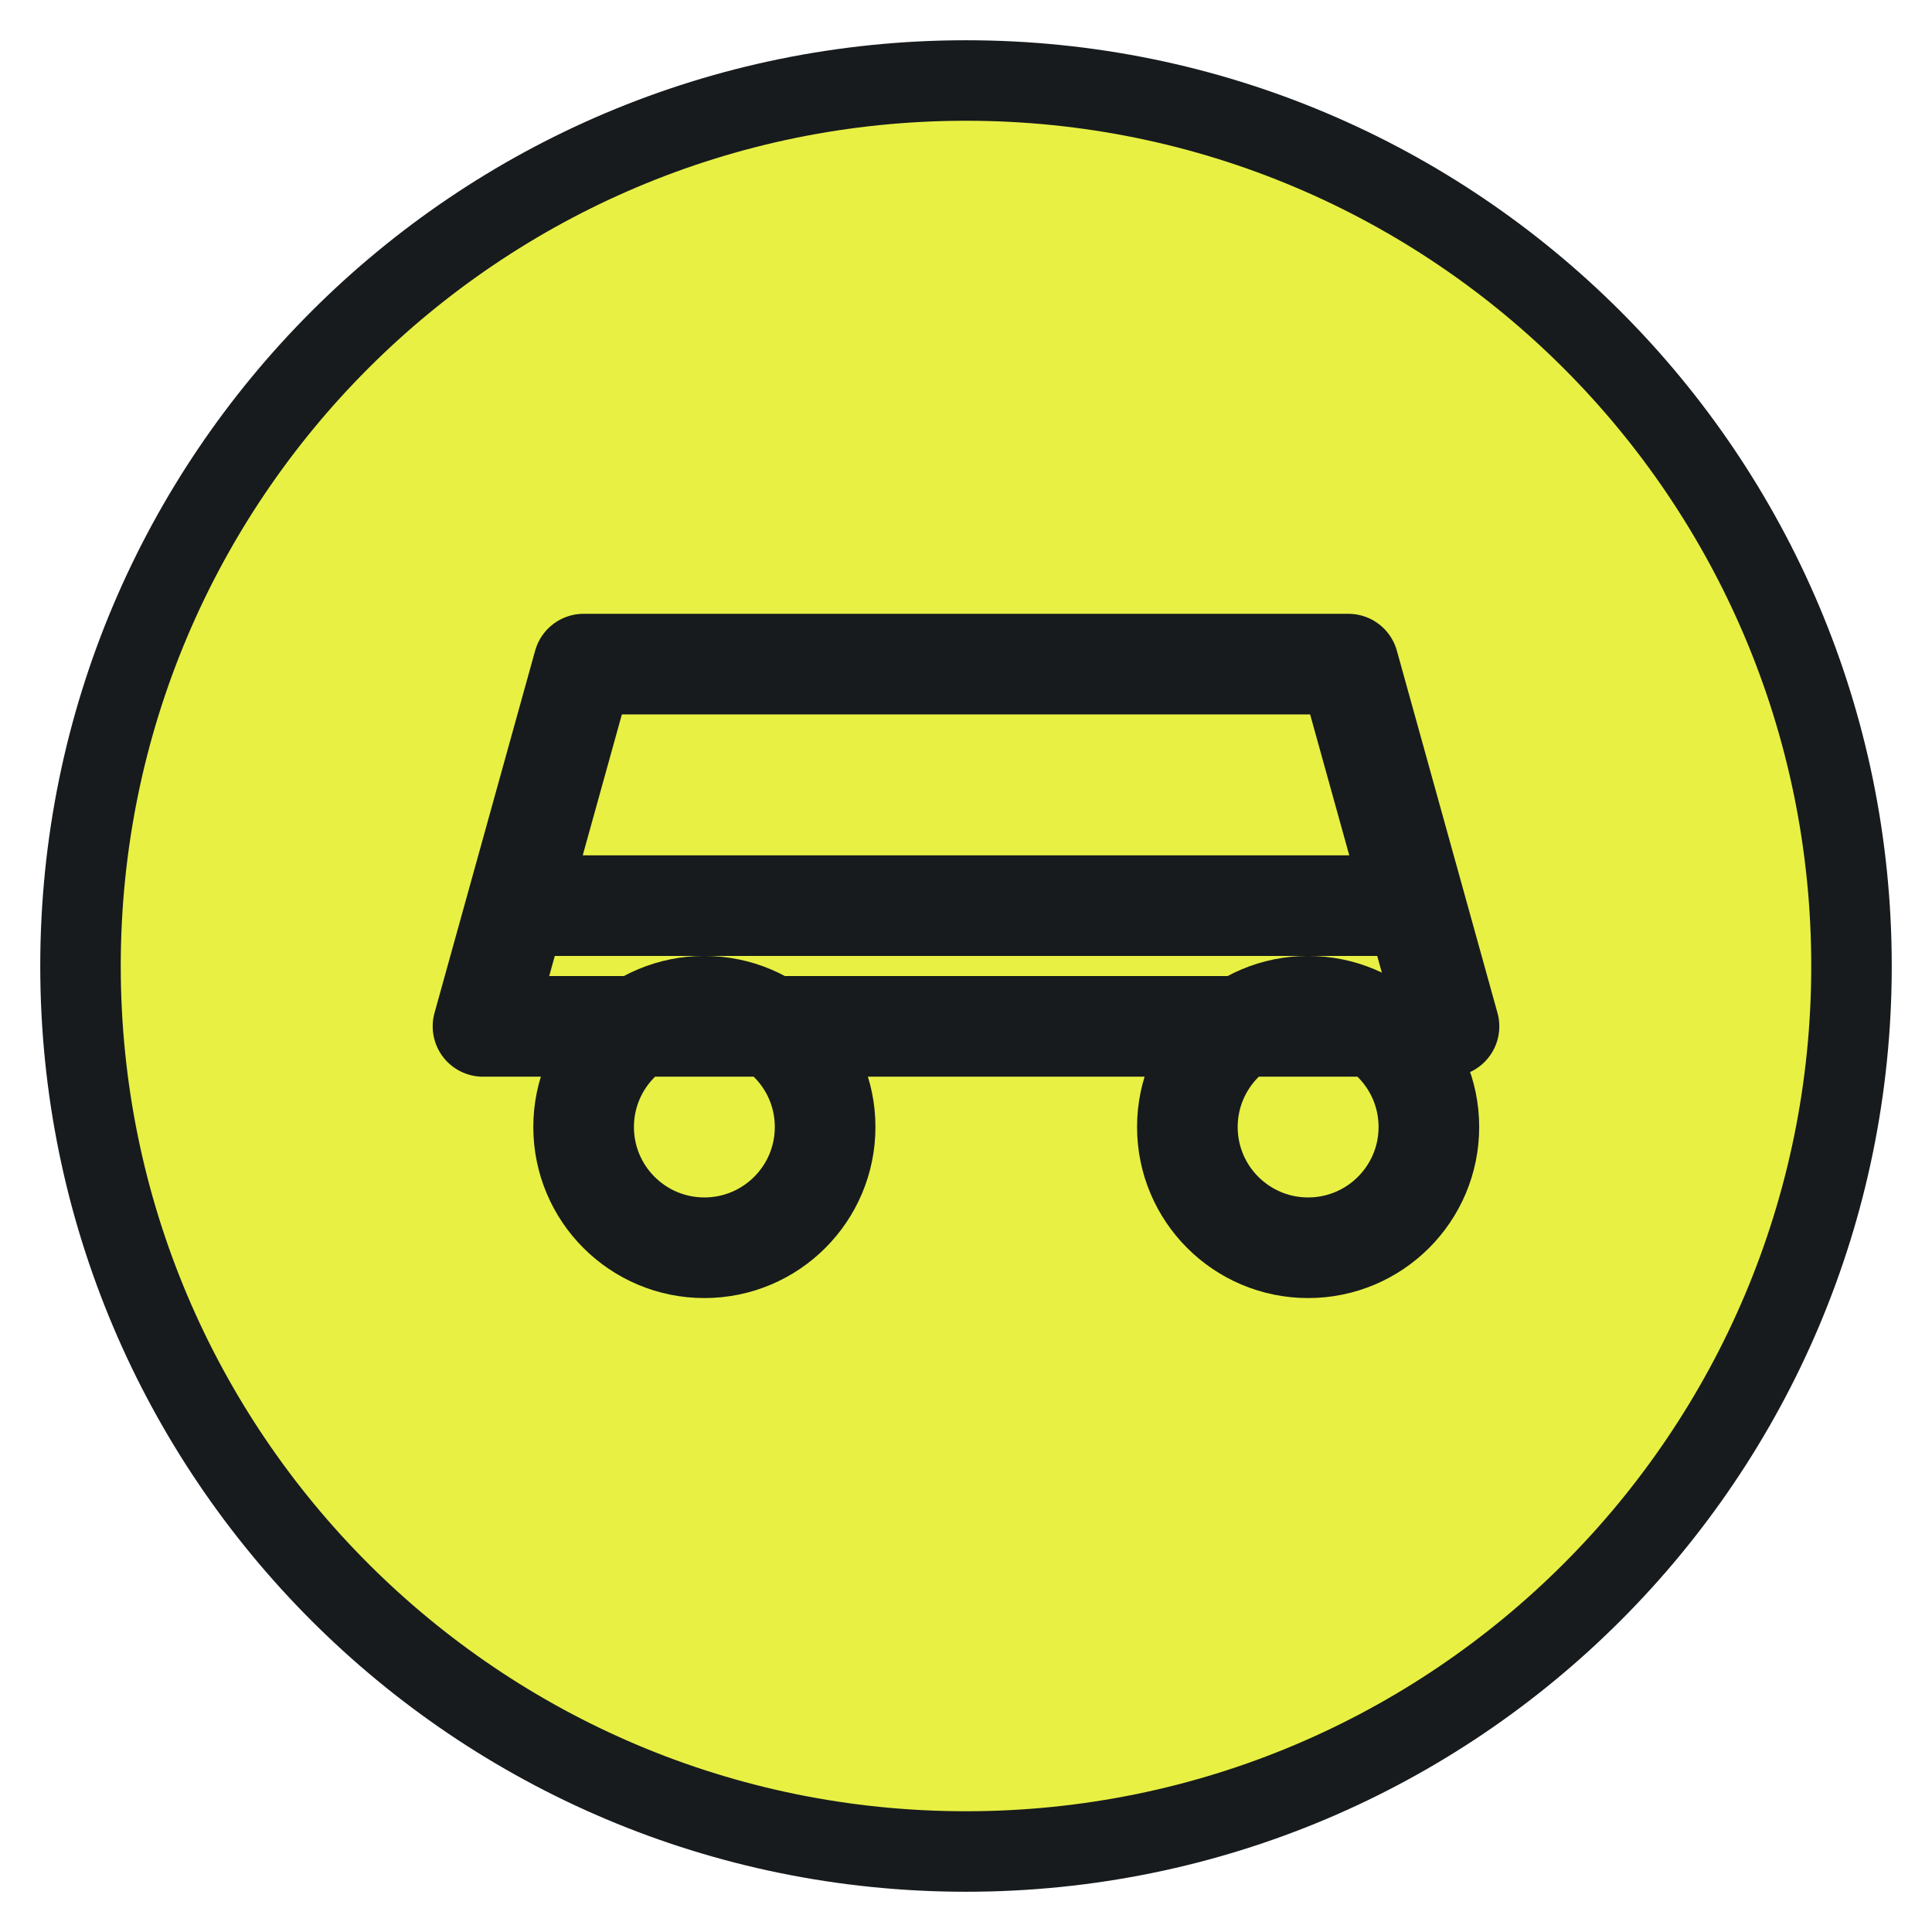
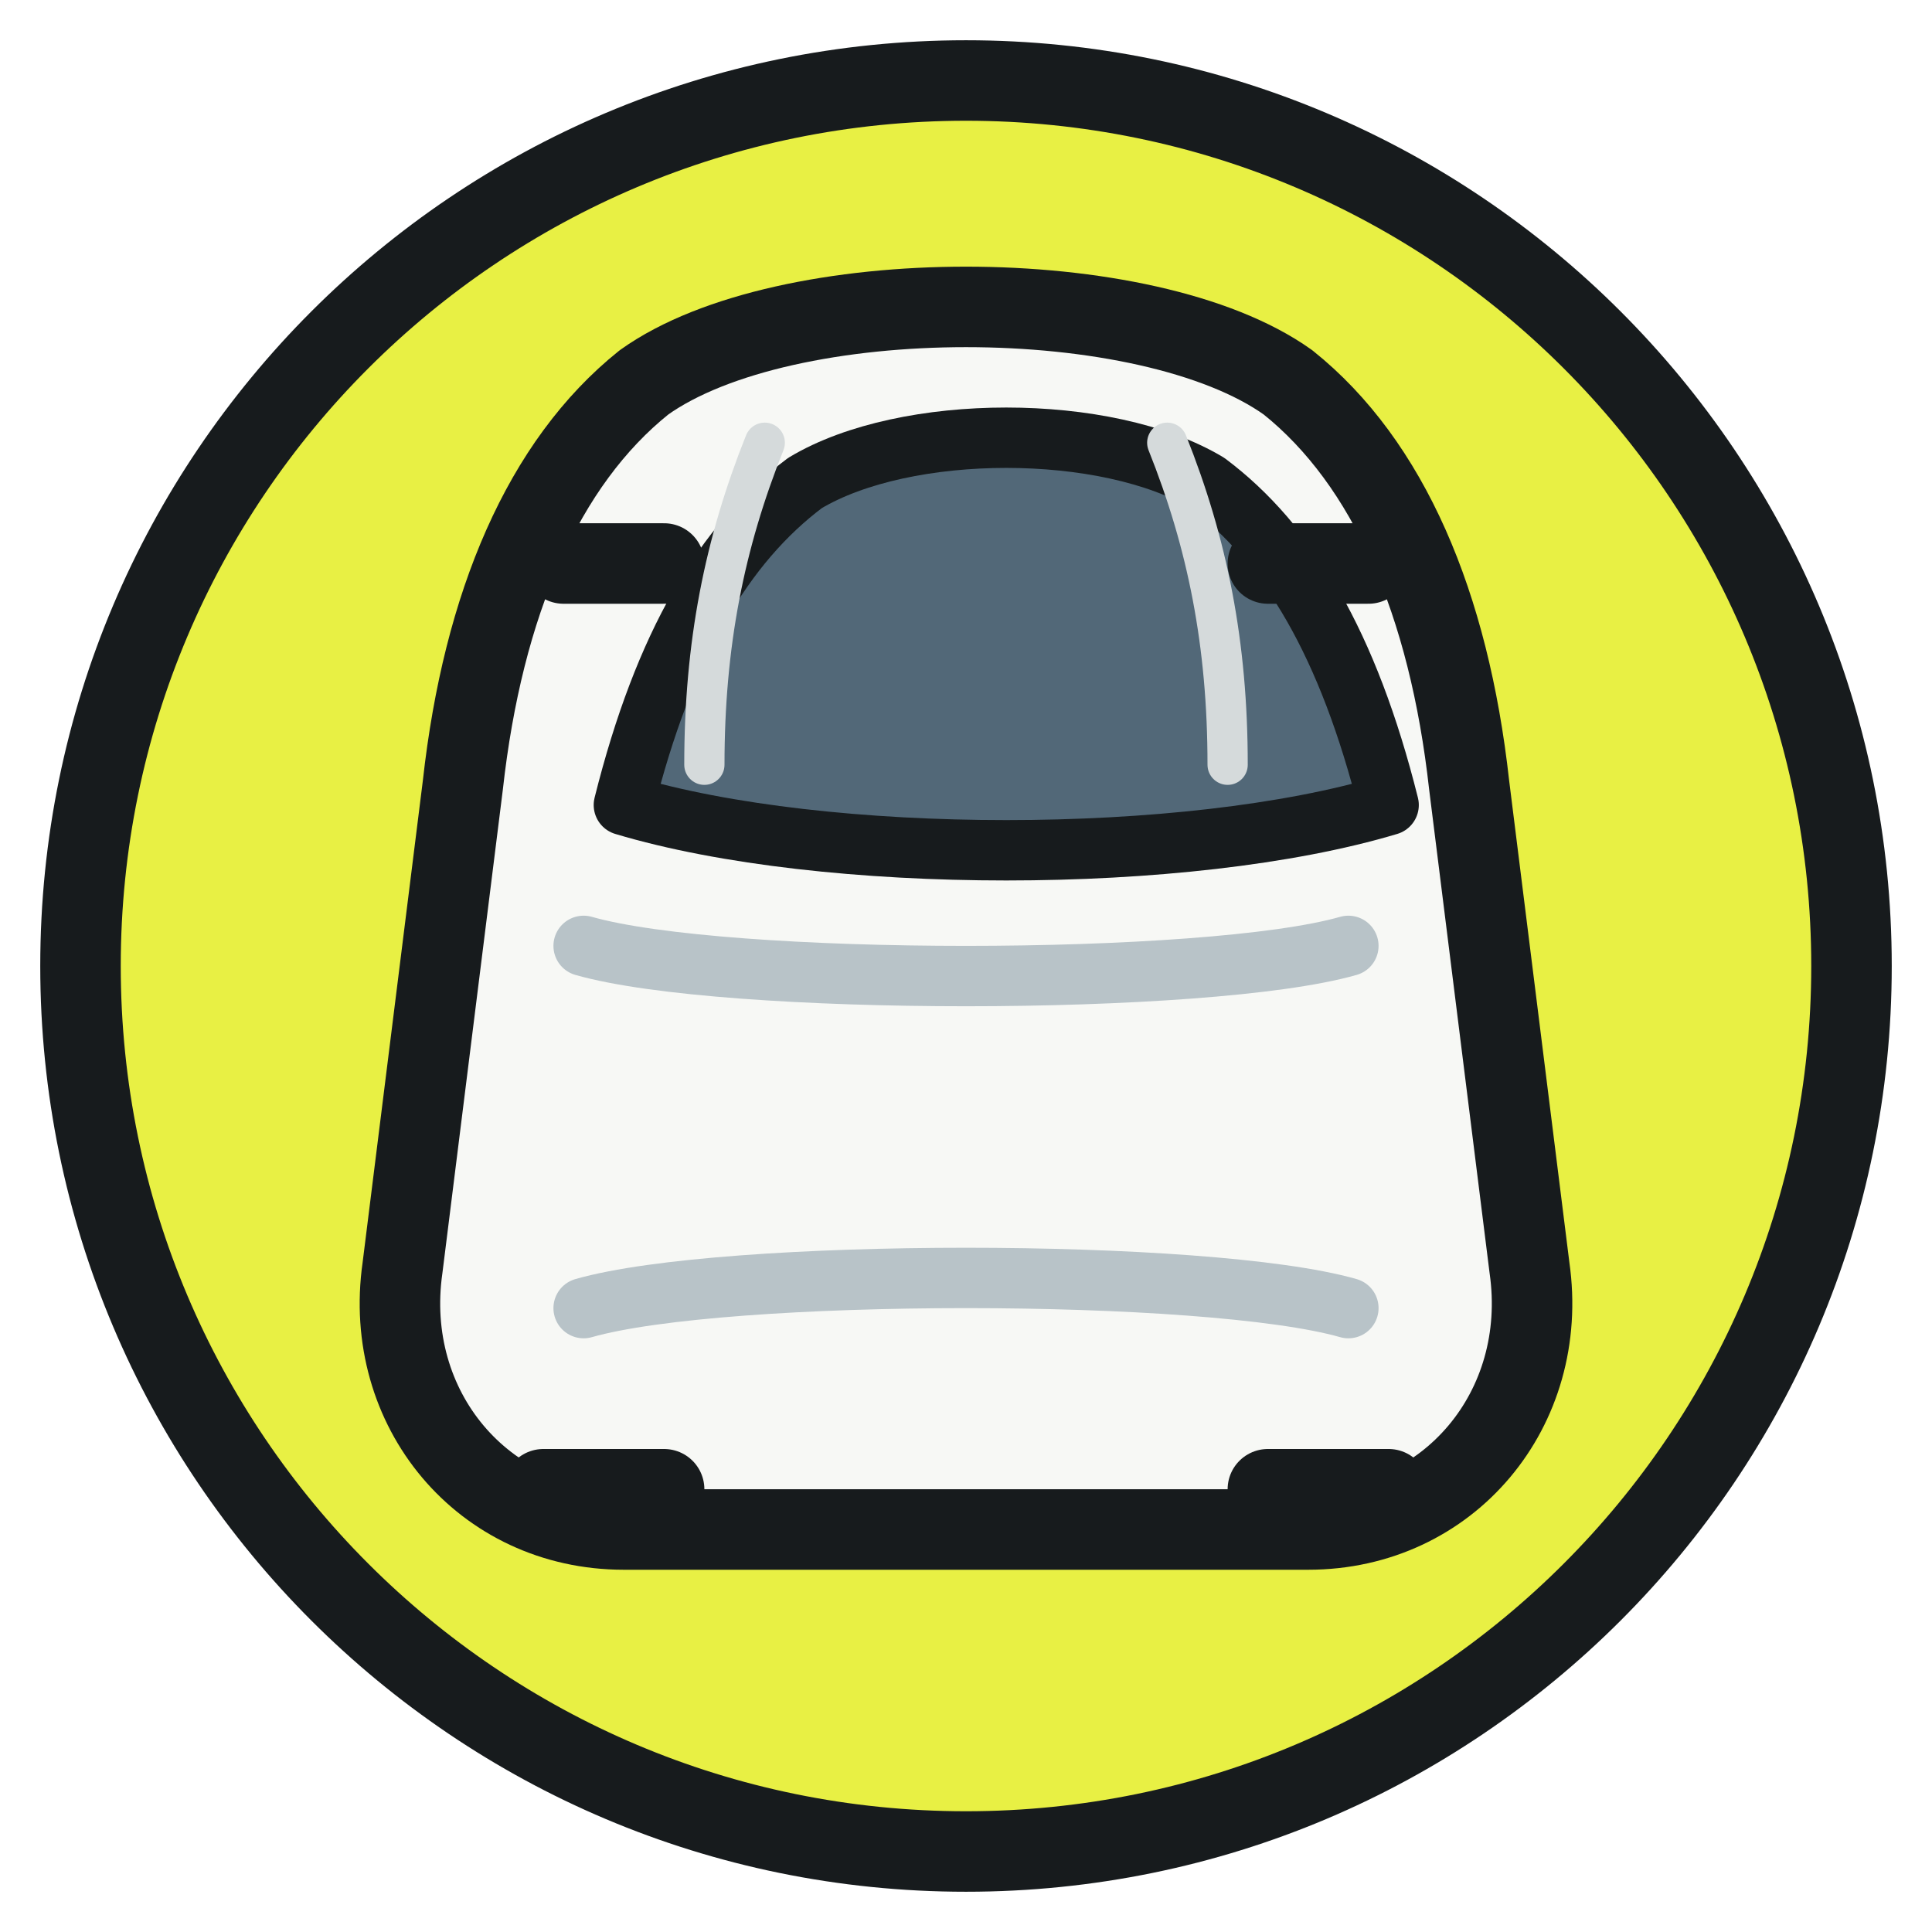
<svg xmlns="http://www.w3.org/2000/svg" width="96" height="96" viewBox="0 0 96 96">
  <circle cx="48" cy="48" r="44" fill="#E8F044" stroke="#171B1D" stroke-width="4" />
-   <path d="M24 51h48l-5-18H29l-5 18Zm5 5a6 6 0 1 0 12 0 6 6 0 0 0-12 0Zm30 0a6 6 0 1 0 12 0 6 6 0 0 0-12 0ZM27 45h42" fill="none" stroke="#171B1D" stroke-width="5" stroke-linecap="round" stroke-linejoin="round" />
+   <path d="M32 19c-5 4-8 11-9 20l-3 24c-1 7 4 13 11 13h34c7 0 12-6 11-13l-3-24c-1-9-4-16-9-20-7-5-25-5-32 0Z" fill="#F7F8F5" stroke="#171B1D" stroke-width="4" stroke-linejoin="round" />
+   <path d="M31 40c2-8 5-13 9-16 5-3 15-3 20 0 4 3 7 8 9 16-10 3-28 3-38 0Z" fill="#526878" stroke="#171B1D" stroke-width="3" stroke-linejoin="round" />
+   <path d="M29 47c7 2 31 2 38 0M29 65c7-2 31-2 38 0" fill="none" stroke="#B8C3C8" stroke-width="3" stroke-linecap="round" />
+   <path d="M28 28h5M63 28h5M27 74h6M63 74h6" fill="none" stroke="#171B1D" stroke-width="4" stroke-linecap="round" />
+   <path d="M38 22c-2 5-3 10-3 16M58 22c2 5 3 10 3 16" fill="none" stroke="#D5DADB" stroke-width="2" stroke-linecap="round" />
</svg>
